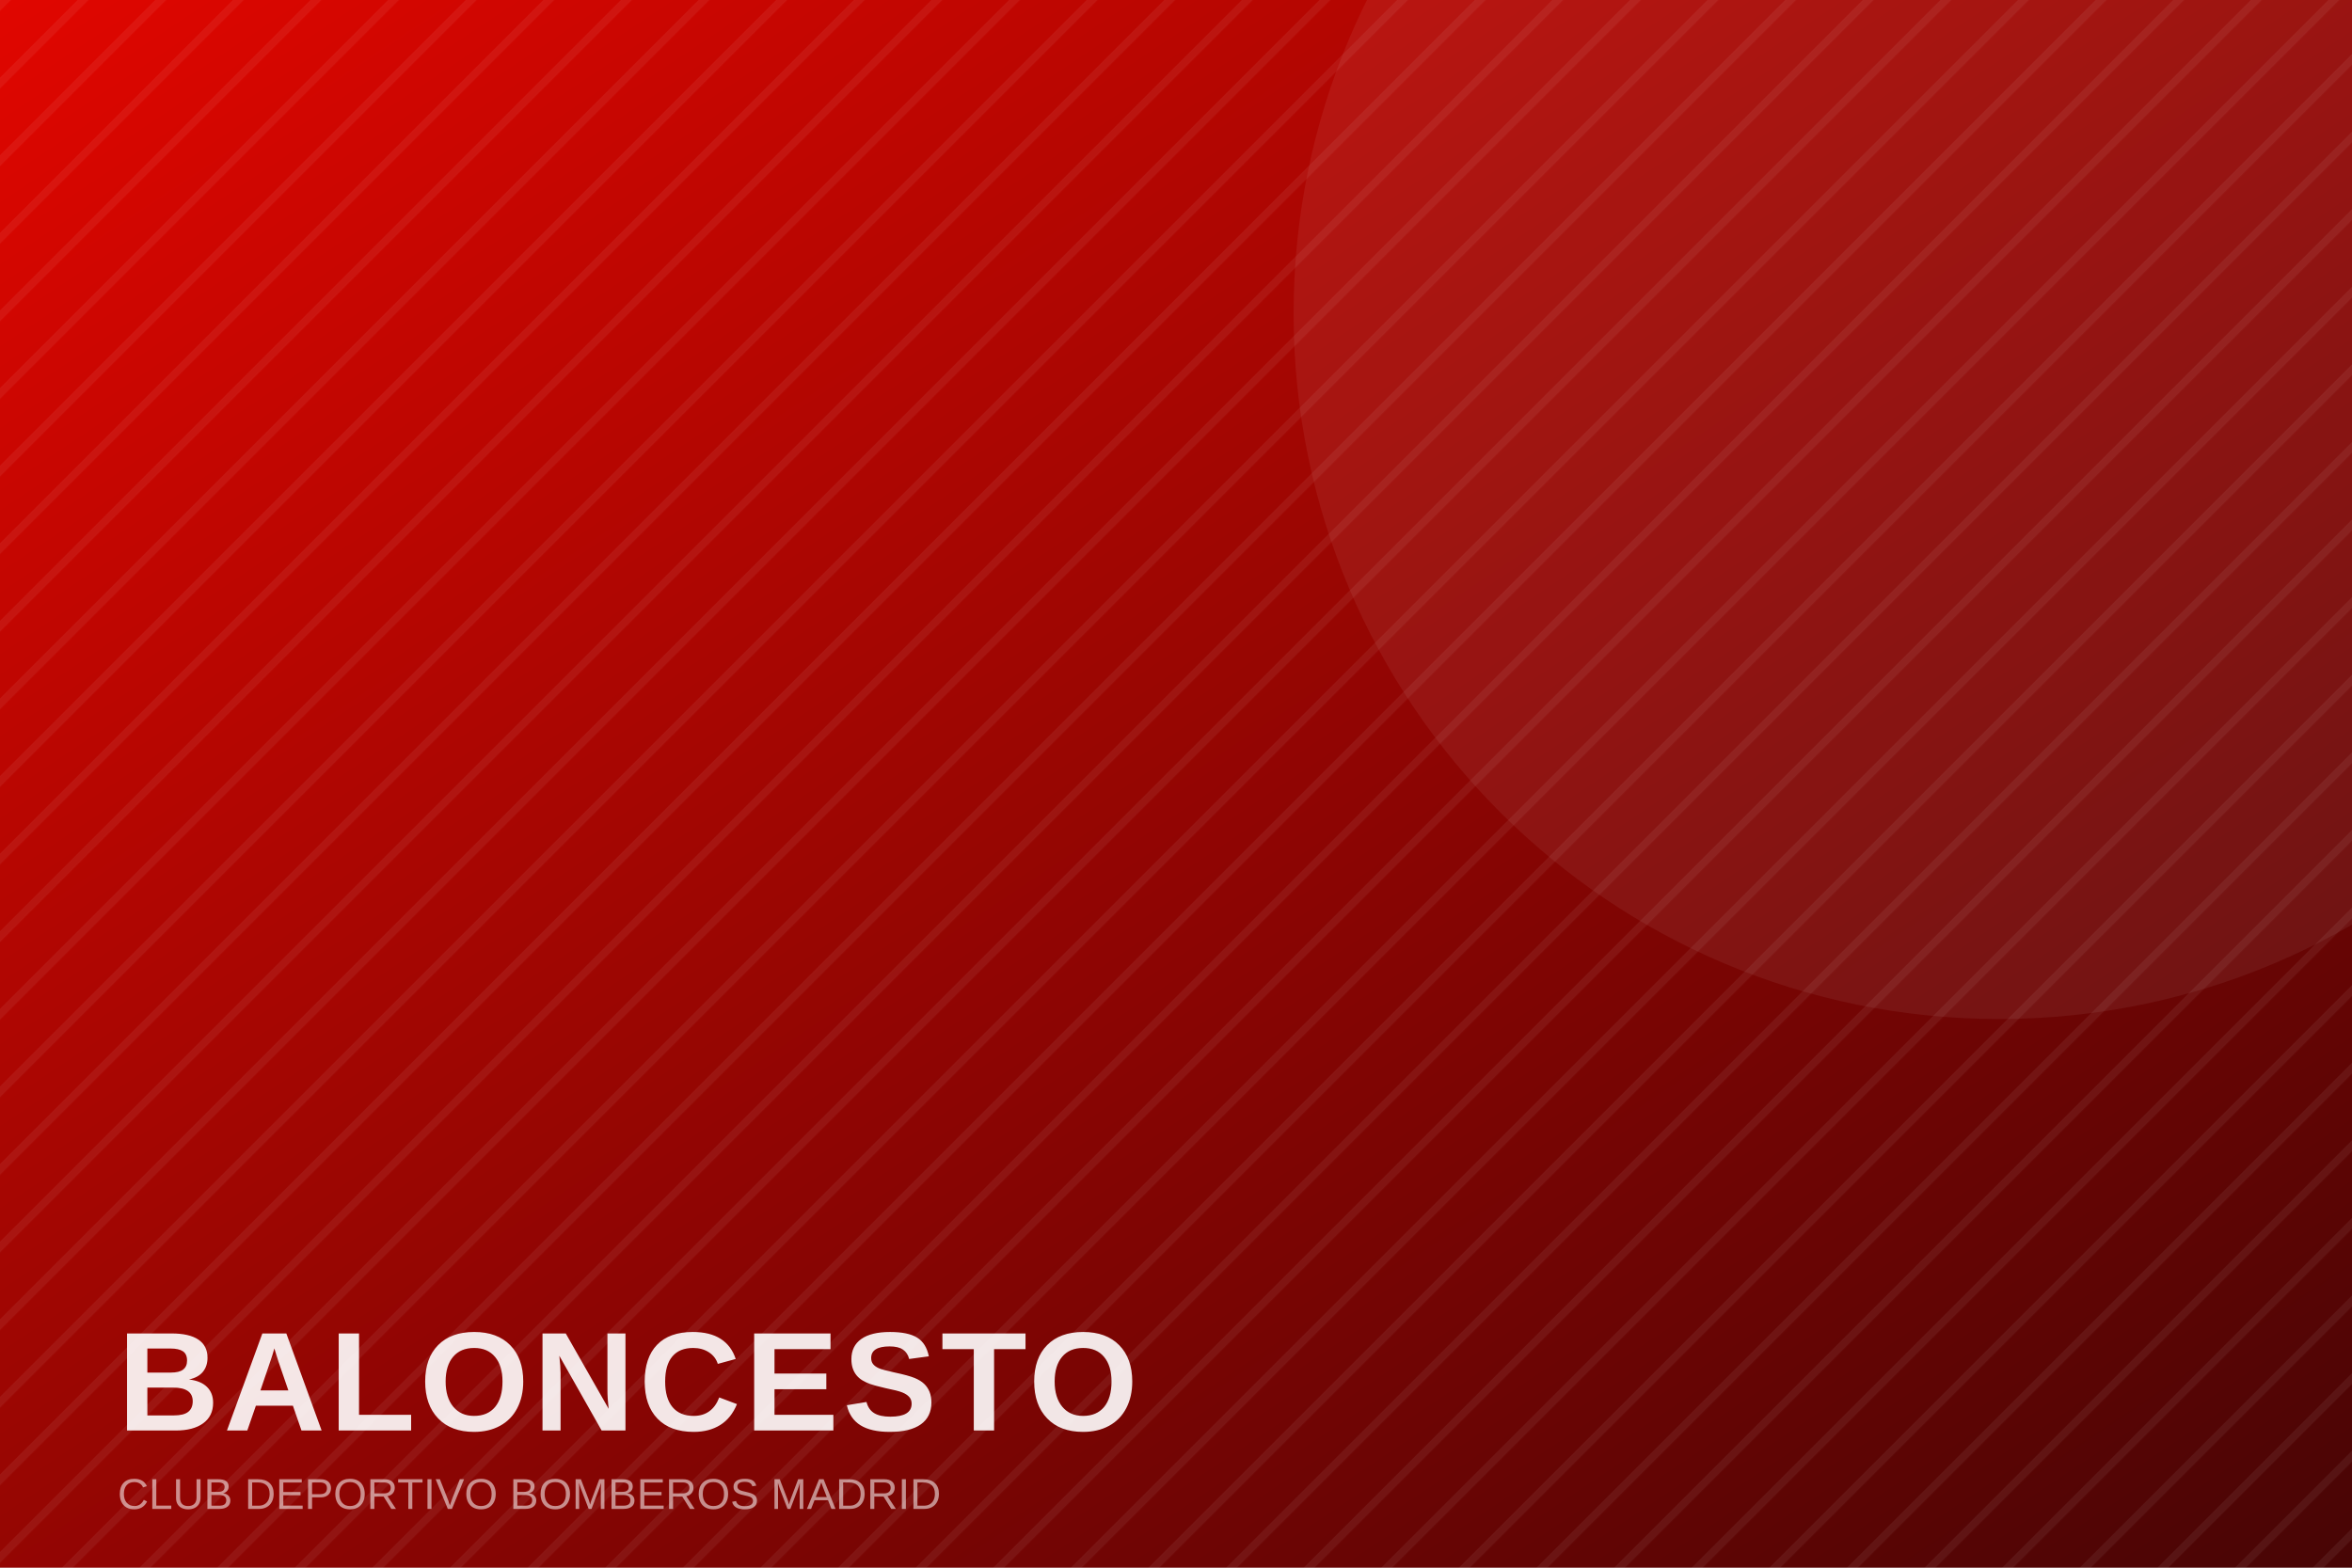
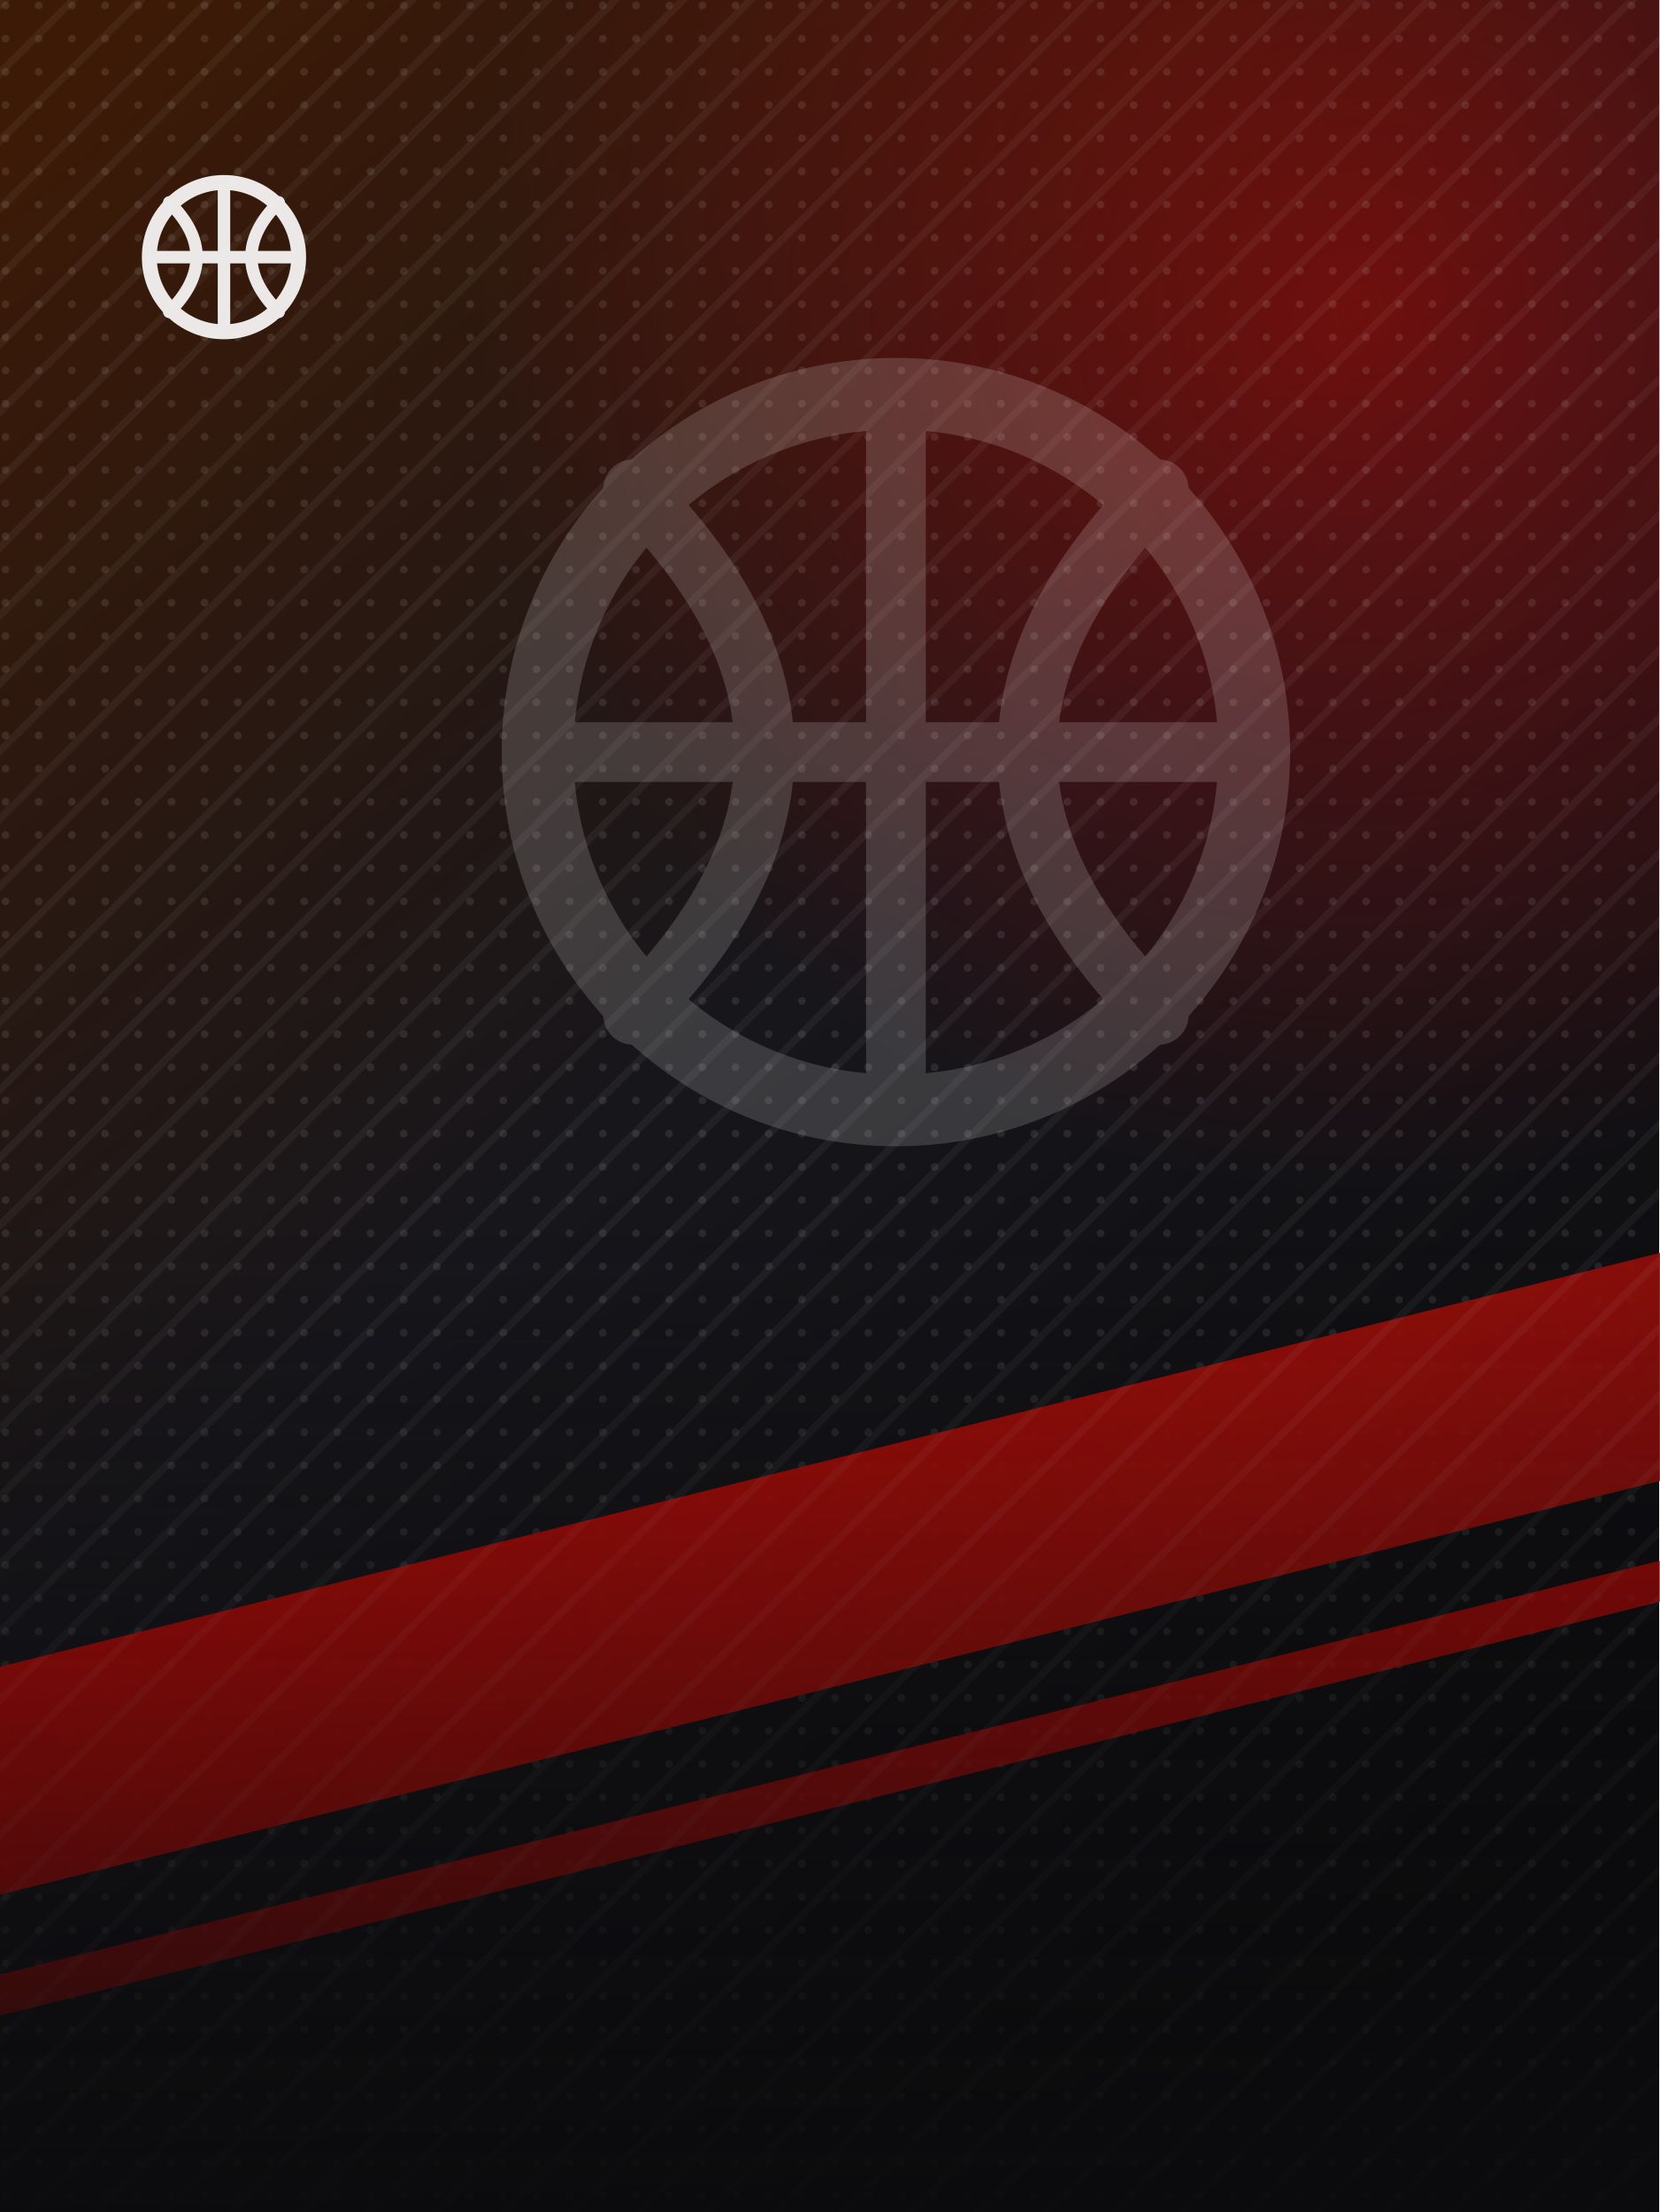
- <svg xmlns="http://www.w3.org/2000/svg" viewBox="0 0 1200 800" width="1200" height="800">
+ <svg xmlns="http://www.w3.org/2000/svg" viewBox="0 0 900 1200" width="900" height="1200">
  <defs>
-     <linearGradient id="g" x1="0" y1="0" x2="1" y2="1">
+     <linearGradient id="fondo" x1="0.1" y1="0" x2="0.7" y2="1">
+       <stop offset="0" stop-color="#3d1a06" />
+       <stop offset="0.5" stop-color="#16161b" />
+       <stop offset="1" stop-color="#0b0b0d" />
+     </linearGradient>
+     <linearGradient id="banda" x1="0" y1="0" x2="1" y2="0">
      <stop offset="0" stop-color="#e10600" />
-       <stop offset="1" stop-color="#470505" />
+       <stop offset="1" stop-color="#8c0f0b" />
    </linearGradient>
-     <pattern id="p" width="28" height="28" patternUnits="userSpaceOnUse" patternTransform="rotate(45)">
-       <rect width="4" height="28" fill="rgba(255,255,255,0.06)" />
+     <radialGradient id="halo">
+       <stop offset="0" stop-color="#e10600" stop-opacity="0.42" />
+       <stop offset="1" stop-color="#e10600" stop-opacity="0" />
+     </radialGradient>
+     <linearGradient id="sombra" x1="0" y1="0" x2="0" y2="1">
+       <stop offset="0" stop-color="#0b0b0d" stop-opacity="0" />
+       <stop offset="1" stop-color="#0b0b0d" stop-opacity="0.92" />
+     </linearGradient>
+     <pattern id="rayas" width="26" height="26" patternUnits="userSpaceOnUse" patternTransform="rotate(45)">
+       <rect width="4" height="26" fill="rgba(255,255,255,0.05)" />
+     </pattern>
+     <pattern id="puntos" width="18" height="18" patternUnits="userSpaceOnUse">
+       <circle cx="3" cy="3" r="2.1" fill="rgba(255,255,255,0.09)" />
    </pattern>
  </defs>
-   <rect width="1200" height="800" fill="url(#g)" />
-   <rect width="1200" height="800" fill="url(#p)" />
-   <circle cx="1020" cy="160" r="360" fill="rgba(255,255,255,0.06)" />
-   <text x="60" y="730" font-family="Arial Narrow, Arial, sans-serif" font-weight="700" font-size="72" fill="rgba(255,255,255,0.9)" letter-spacing="2">BALONCESTO</text>
-   <text x="60" y="770" font-family="Arial, sans-serif" font-size="22" fill="rgba(255,255,255,0.55)">CLUB DEPORTIVO BOMBEROS MADRID</text>
+   <rect width="900" height="1200" fill="url(#fondo)" />
+   <circle cx="738" cy="168" r="480" fill="url(#halo)" />
+   <rect width="900" height="1200" fill="url(#puntos)" />
+   <g opacity="0.16" transform="translate(162 84) scale(6.48)">
+     <circle cx="50" cy="50" r="30" fill="none" stroke="#ffffff" stroke-width="6" />
+     <path d="M20 50 L80 50" fill="none" stroke="#ffffff" stroke-width="5" stroke-linecap="round" stroke-linejoin="round" />
+     <path d="M50 20 L50 80" fill="none" stroke="#ffffff" stroke-width="5" stroke-linecap="round" stroke-linejoin="round" />
+     <path d="M28 28 Q50 50 28 72" fill="none" stroke="#ffffff" stroke-width="5" stroke-linecap="round" stroke-linejoin="round" />
+     <path d="M72 28 Q50 50 72 72" fill="none" stroke="#ffffff" stroke-width="5" stroke-linecap="round" stroke-linejoin="round" />
+   </g>
+   <g transform="rotate(-14 450 792)">
+     <rect x="-225" y="792" width="1350" height="120" fill="url(#banda)" opacity="0.9" />
+     <rect x="-225" y="954" width="1350" height="21.6" fill="#e10600" opacity="0.7" />
+   </g>
+   <rect width="900" height="1200" fill="url(#rayas)" />
+   <g opacity="0.9" transform="translate(54 72) scale(1.35)">
+     <circle cx="50" cy="50" r="30" fill="none" stroke="#ffffff" stroke-width="6" />
+     <path d="M20 50 L80 50" fill="none" stroke="#ffffff" stroke-width="5" stroke-linecap="round" stroke-linejoin="round" />
+     <path d="M50 20 L50 80" fill="none" stroke="#ffffff" stroke-width="5" stroke-linecap="round" stroke-linejoin="round" />
+     <path d="M28 28 Q50 50 28 72" fill="none" stroke="#ffffff" stroke-width="5" stroke-linecap="round" stroke-linejoin="round" />
+     <path d="M72 28 Q50 50 72 72" fill="none" stroke="#ffffff" stroke-width="5" stroke-linecap="round" stroke-linejoin="round" />
+   </g>
+   <rect x="0" y="660" width="900" height="540" fill="url(#sombra)" />
</svg>
